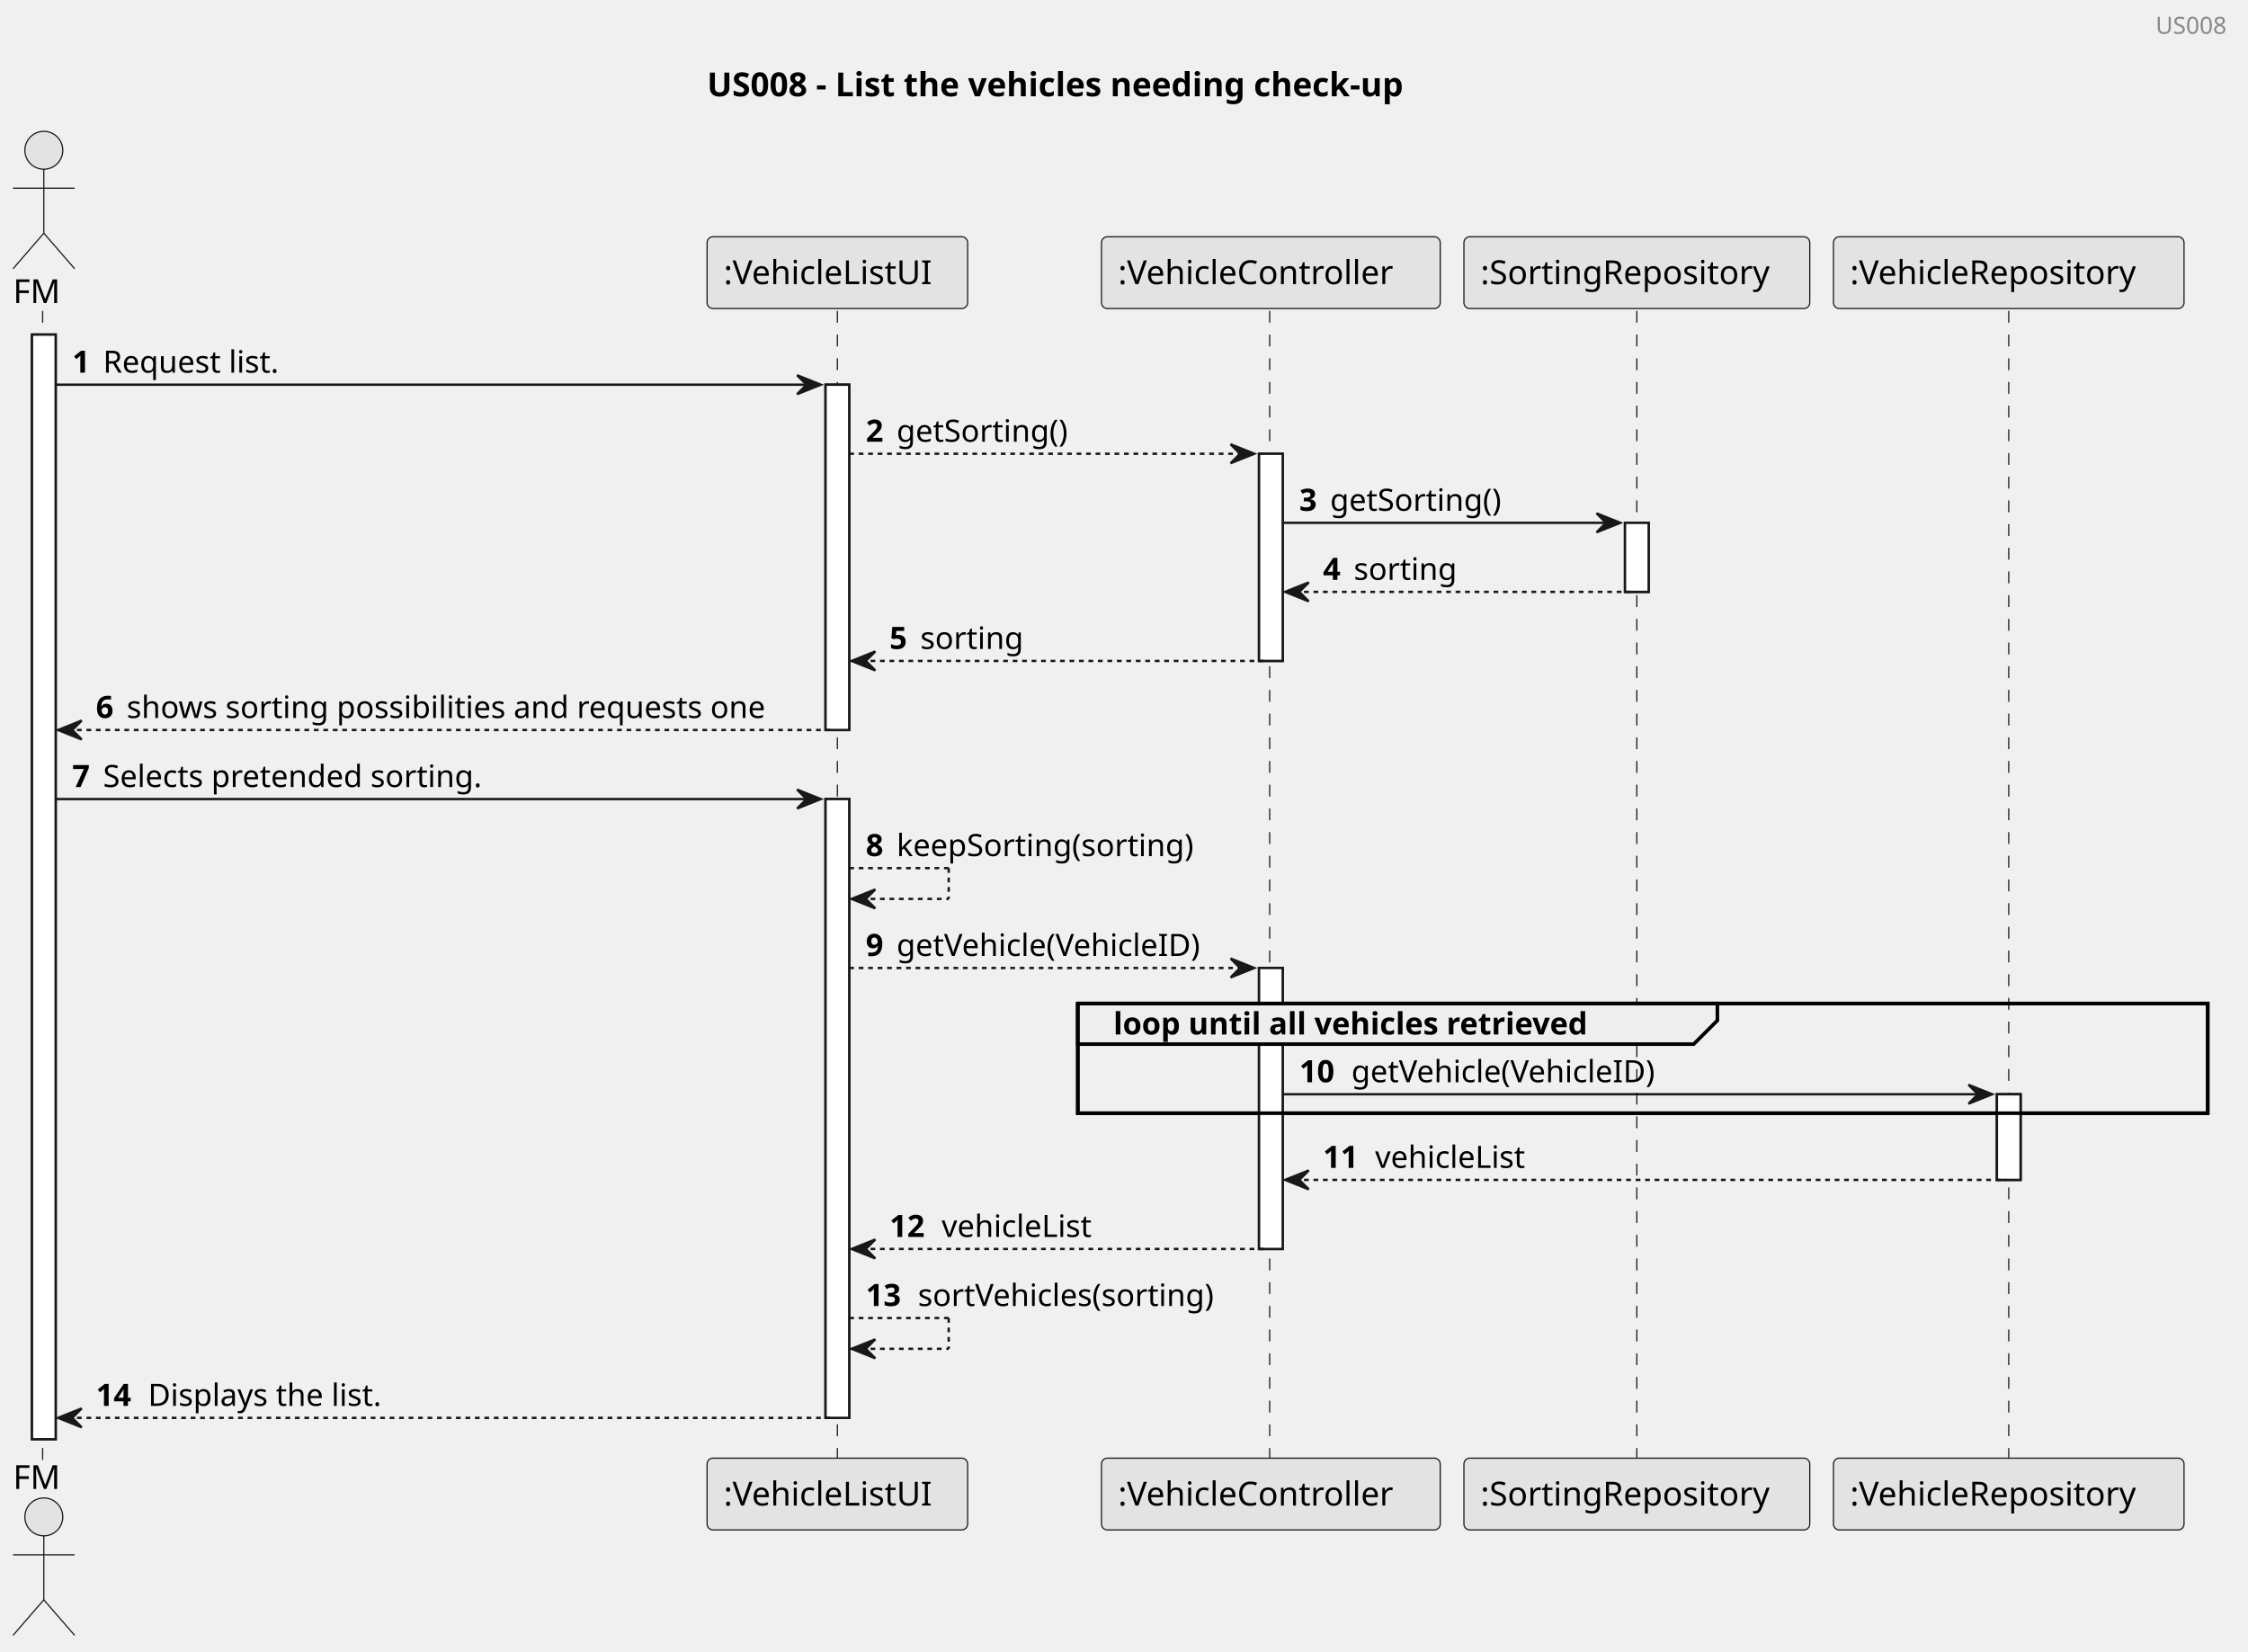
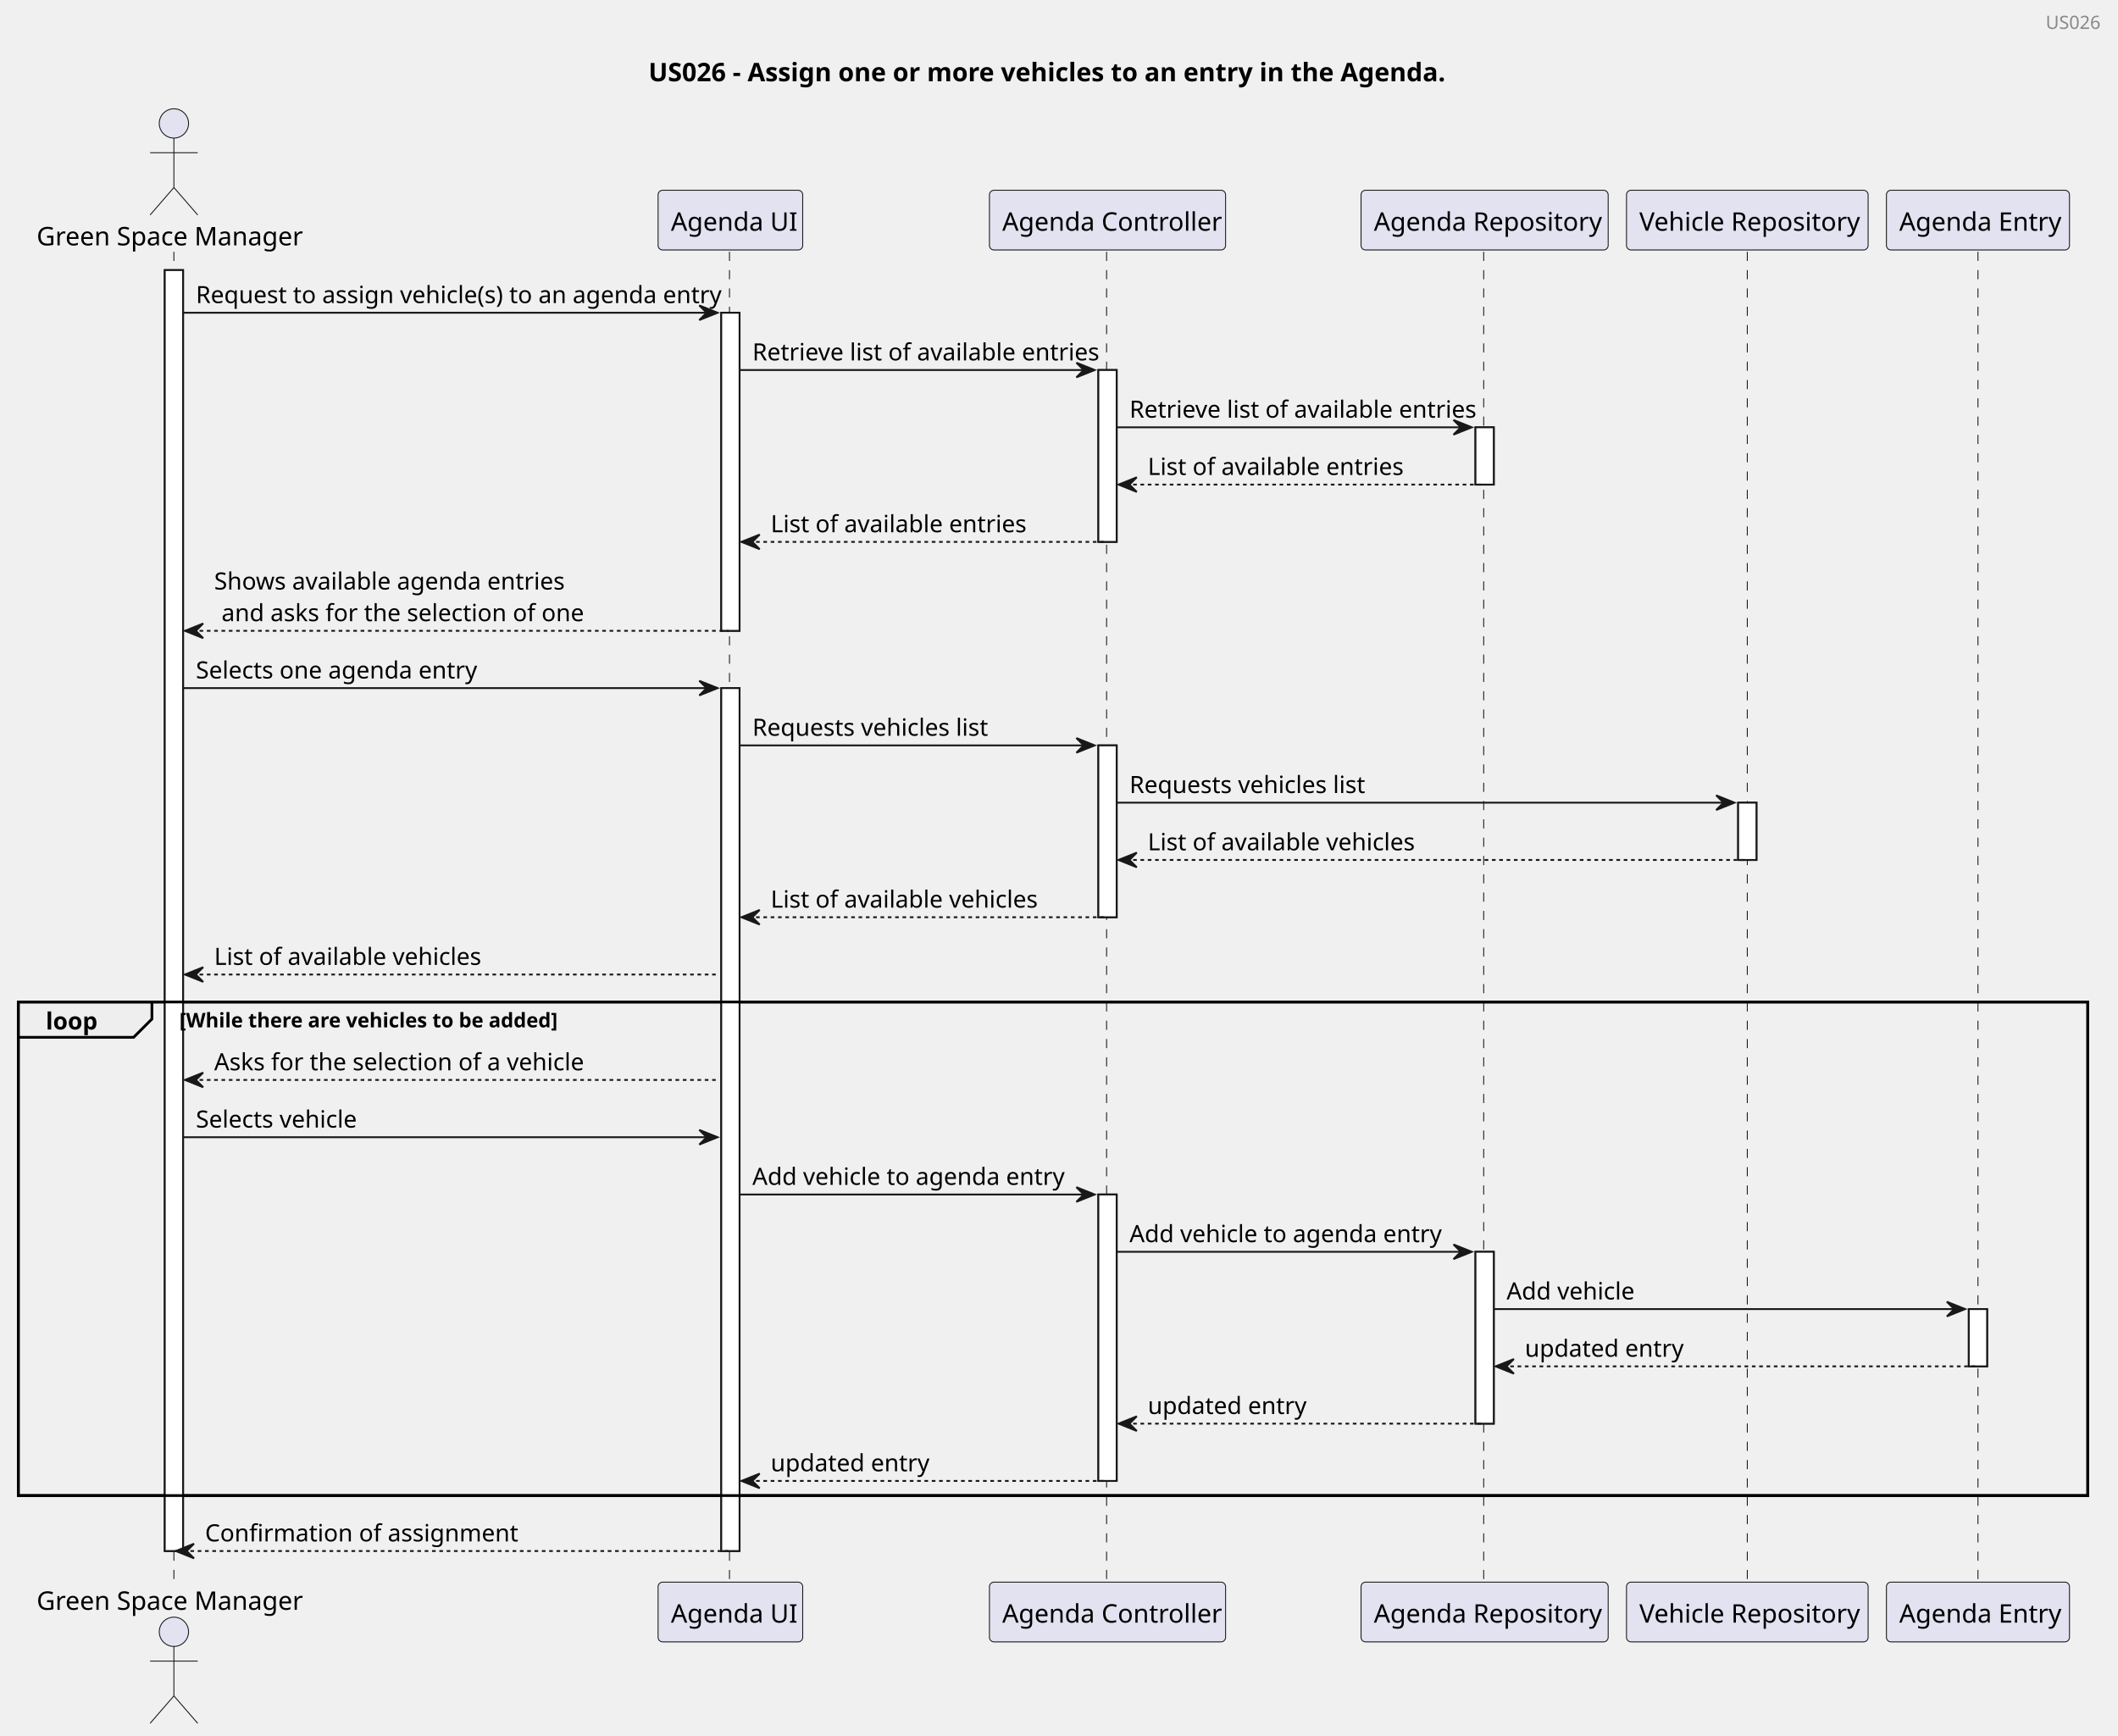
- <svg xmlns="http://www.w3.org/2000/svg" contentStyleType="text/css" height="697px" preserveAspectRatio="none" style="width:949px;height:697px;background:#FFFFFF;" version="1.1" viewBox="0 0 949 697" width="949px" zoomAndPan="magnify">
+ <svg xmlns="http://www.w3.org/2000/svg" contentStyleType="text/css" height="948px" preserveAspectRatio="none" style="width:1157px;height:948px;background:#FFFFFF;" version="1.1" viewBox="0 0 1157 948" width="1157px" zoomAndPan="magnify">
  <defs />
  <g>
-     <text fill="#000000" font-family="sans-serif" font-size="14" font-weight="bold" lengthAdjust="spacing" textLength="344" x="298.5" y="40.636">US008 - List the vehicles needing check-up</text>
-     <rect fill="#FFFFFF" height="466.265" style="stroke:#181818;stroke-width:1.0;" width="10" x="13.5" y="141.234" />
-     <rect fill="#FFFFFF" height="145.755" style="stroke:#181818;stroke-width:1.0;" width="10" x="348.5" y="162.385" />
-     <rect fill="#FFFFFF" height="261.208" style="stroke:#181818;stroke-width:1.0;" width="10" x="348.5" y="337.291" />
-     <rect fill="#FFFFFF" height="87.453" style="stroke:#181818;stroke-width:1.0;" width="10" x="531.5" y="191.536" />
-     <rect fill="#FFFFFF" height="118.604" style="stroke:#181818;stroke-width:1.0;" width="10" x="531.5" y="408.593" />
-     <rect fill="#FFFFFF" height="29.151" style="stroke:#181818;stroke-width:1.0;" width="10" x="686" y="220.687" />
-     <rect fill="#FFFFFF" height="36.151" style="stroke:#181818;stroke-width:1.0;" width="10" x="843" y="461.895" />
-     <rect fill="none" height="46.302" style="stroke:#000000;stroke-width:1.5;" width="477" x="455" y="423.593" />
-     <line style="stroke:#181818;stroke-width:0.5;stroke-dasharray:5.0,5.0;" x1="18" x2="18" y1="131.234" y2="616.499" />
-     <line style="stroke:#181818;stroke-width:0.5;stroke-dasharray:5.0,5.0;" x1="353.5" x2="353.5" y1="131.234" y2="616.499" />
-     <line style="stroke:#181818;stroke-width:0.5;stroke-dasharray:5.0,5.0;" x1="536" x2="536" y1="131.234" y2="616.499" />
-     <line style="stroke:#181818;stroke-width:0.5;stroke-dasharray:5.0,5.0;" x1="691" x2="691" y1="131.234" y2="616.499" />
-     <line style="stroke:#181818;stroke-width:0.5;stroke-dasharray:5.0,5.0;" x1="848" x2="848" y1="131.234" y2="616.499" />
-     <text fill="#000000" font-family="sans-serif" font-size="14" lengthAdjust="spacing" textLength="20" x="5.5" y="127.933">FM</text>
-     <ellipse cx="18.5" cy="63.438" fill="#E3E3E3" rx="8" ry="8" style="stroke:#181818;stroke-width:0.5;" />
-     <path d="M18.5,71.438 L18.5,98.438 M5.5,79.438 L31.5,79.438 M18.5,98.438 L5.5,113.438 M18.5,98.438 L31.5,113.438 " fill="none" style="stroke:#181818;stroke-width:0.5;" />
-     <text fill="#000000" font-family="sans-serif" font-size="14" lengthAdjust="spacing" textLength="20" x="5.5" y="628.495">FM</text>
-     <ellipse cx="18.5" cy="640.296" fill="#E3E3E3" rx="8" ry="8" style="stroke:#181818;stroke-width:0.5;" />
-     <path d="M18.5,648.296 L18.5,675.296 M5.5,656.296 L31.5,656.296 M18.5,675.296 L5.5,690.296 M18.5,675.296 L31.5,690.296 " fill="none" style="stroke:#181818;stroke-width:0.5;" />
-     <rect fill="#E3E3E3" height="30.297" rx="2.5" ry="2.5" style="stroke:#181818;stroke-width:0.5;" width="110" x="298.5" y="99.938" />
-     <text fill="#000000" font-family="sans-serif" font-size="14" lengthAdjust="spacing" textLength="96" x="305.5" y="119.933">:VehicleListUI</text>
-     <rect fill="#E3E3E3" height="30.297" rx="2.5" ry="2.5" style="stroke:#181818;stroke-width:0.5;" width="110" x="298.5" y="615.499" />
-     <text fill="#000000" font-family="sans-serif" font-size="14" lengthAdjust="spacing" textLength="96" x="305.5" y="635.495">:VehicleListUI</text>
-     <rect fill="#E3E3E3" height="30.297" rx="2.5" ry="2.5" style="stroke:#181818;stroke-width:0.5;" width="143" x="465" y="99.938" />
-     <text fill="#000000" font-family="sans-serif" font-size="14" lengthAdjust="spacing" textLength="129" x="472" y="119.933">:VehicleController</text>
-     <rect fill="#E3E3E3" height="30.297" rx="2.5" ry="2.5" style="stroke:#181818;stroke-width:0.5;" width="143" x="465" y="615.499" />
-     <text fill="#000000" font-family="sans-serif" font-size="14" lengthAdjust="spacing" textLength="129" x="472" y="635.495">:VehicleController</text>
-     <rect fill="#E3E3E3" height="30.297" rx="2.5" ry="2.5" style="stroke:#181818;stroke-width:0.5;" width="146" x="618" y="99.938" />
-     <text fill="#000000" font-family="sans-serif" font-size="14" lengthAdjust="spacing" textLength="132" x="625" y="119.933">:SortingRepository</text>
-     <rect fill="#E3E3E3" height="30.297" rx="2.5" ry="2.5" style="stroke:#181818;stroke-width:0.5;" width="146" x="618" y="615.499" />
-     <text fill="#000000" font-family="sans-serif" font-size="14" lengthAdjust="spacing" textLength="132" x="625" y="635.495">:SortingRepository</text>
-     <rect fill="#E3E3E3" height="30.297" rx="2.5" ry="2.5" style="stroke:#181818;stroke-width:0.5;" width="148" x="774" y="99.938" />
-     <text fill="#000000" font-family="sans-serif" font-size="14" lengthAdjust="spacing" textLength="134" x="781" y="119.933">:VehicleRepository</text>
-     <rect fill="#E3E3E3" height="30.297" rx="2.5" ry="2.5" style="stroke:#181818;stroke-width:0.5;" width="148" x="774" y="615.499" />
-     <text fill="#000000" font-family="sans-serif" font-size="14" lengthAdjust="spacing" textLength="134" x="781" y="635.495">:VehicleRepository</text>
-     <rect fill="#FFFFFF" height="466.265" style="stroke:#181818;stroke-width:1.0;" width="10" x="13.5" y="141.234" />
-     <rect fill="#FFFFFF" height="145.755" style="stroke:#181818;stroke-width:1.0;" width="10" x="348.5" y="162.385" />
-     <rect fill="#FFFFFF" height="261.208" style="stroke:#181818;stroke-width:1.0;" width="10" x="348.5" y="337.291" />
-     <rect fill="#FFFFFF" height="87.453" style="stroke:#181818;stroke-width:1.0;" width="10" x="531.5" y="191.536" />
-     <rect fill="#FFFFFF" height="118.604" style="stroke:#181818;stroke-width:1.0;" width="10" x="531.5" y="408.593" />
-     <rect fill="#FFFFFF" height="29.151" style="stroke:#181818;stroke-width:1.0;" width="10" x="686" y="220.687" />
-     <rect fill="#FFFFFF" height="36.151" style="stroke:#181818;stroke-width:1.0;" width="10" x="843" y="461.895" />
-     <polygon fill="#181818" points="336.5,158.385,346.5,162.385,336.5,166.385,340.5,162.385" style="stroke:#181818;stroke-width:1.0;" />
-     <line style="stroke:#181818;stroke-width:1.0;" x1="23.5" x2="342.5" y1="162.385" y2="162.385" />
-     <text fill="#000000" font-family="sans-serif" font-size="13" font-weight="bold" lengthAdjust="spacing" textLength="9" x="30.5" y="157.316">1</text>
-     <text fill="#000000" font-family="sans-serif" font-size="13" lengthAdjust="spacing" textLength="81" x="43.5" y="157.316">Request list.</text>
-     <polygon fill="#181818" points="519.5,187.536,529.5,191.536,519.5,195.536,523.5,191.536" style="stroke:#181818;stroke-width:1.0;" />
-     <line style="stroke:#181818;stroke-width:1.0;stroke-dasharray:2.0,2.0;" x1="358.5" x2="525.5" y1="191.536" y2="191.536" />
-     <text fill="#000000" font-family="sans-serif" font-size="13" font-weight="bold" lengthAdjust="spacing" textLength="9" x="365.5" y="186.467">2</text>
-     <text fill="#000000" font-family="sans-serif" font-size="13" lengthAdjust="spacing" textLength="77" x="378.5" y="186.467">getSorting()</text>
-     <polygon fill="#181818" points="674,216.687,684,220.687,674,224.687,678,220.687" style="stroke:#181818;stroke-width:1.0;" />
-     <line style="stroke:#181818;stroke-width:1.0;" x1="541.5" x2="680" y1="220.687" y2="220.687" />
-     <text fill="#000000" font-family="sans-serif" font-size="13" font-weight="bold" lengthAdjust="spacing" textLength="9" x="548.5" y="215.618">3</text>
-     <text fill="#000000" font-family="sans-serif" font-size="13" lengthAdjust="spacing" textLength="77" x="561.5" y="215.618">getSorting()</text>
-     <polygon fill="#181818" points="552.5,245.838,542.5,249.838,552.5,253.838,548.5,249.838" style="stroke:#181818;stroke-width:1.0;" />
-     <line style="stroke:#181818;stroke-width:1.0;stroke-dasharray:2.0,2.0;" x1="546.5" x2="690" y1="249.838" y2="249.838" />
-     <text fill="#000000" font-family="sans-serif" font-size="13" font-weight="bold" lengthAdjust="spacing" textLength="9" x="558.5" y="244.769">4</text>
-     <text fill="#000000" font-family="sans-serif" font-size="13" lengthAdjust="spacing" textLength="45" x="571.5" y="244.769">sorting</text>
-     <polygon fill="#181818" points="369.5,274.989,359.5,278.989,369.5,282.989,365.5,278.989" style="stroke:#181818;stroke-width:1.0;" />
-     <line style="stroke:#181818;stroke-width:1.0;stroke-dasharray:2.0,2.0;" x1="363.5" x2="535.5" y1="278.989" y2="278.989" />
-     <text fill="#000000" font-family="sans-serif" font-size="13" font-weight="bold" lengthAdjust="spacing" textLength="9" x="375.5" y="273.92">5</text>
-     <text fill="#000000" font-family="sans-serif" font-size="13" lengthAdjust="spacing" textLength="45" x="388.5" y="273.92">sorting</text>
-     <polygon fill="#181818" points="34.5,304.14,24.5,308.14,34.5,312.14,30.5,308.14" style="stroke:#181818;stroke-width:1.0;" />
-     <line style="stroke:#181818;stroke-width:1.0;stroke-dasharray:2.0,2.0;" x1="28.5" x2="352.5" y1="308.14" y2="308.14" />
-     <text fill="#000000" font-family="sans-serif" font-size="13" font-weight="bold" lengthAdjust="spacing" textLength="9" x="40.5" y="303.071">6</text>
-     <text fill="#000000" font-family="sans-serif" font-size="13" lengthAdjust="spacing" textLength="288" x="53.5" y="303.071">shows sorting possibilities and requests one</text>
-     <polygon fill="#181818" points="336.5,333.291,346.5,337.291,336.5,341.291,340.5,337.291" style="stroke:#181818;stroke-width:1.0;" />
-     <line style="stroke:#181818;stroke-width:1.0;" x1="23.5" x2="342.5" y1="337.291" y2="337.291" />
-     <text fill="#000000" font-family="sans-serif" font-size="13" font-weight="bold" lengthAdjust="spacing" textLength="9" x="30.5" y="332.222">7</text>
-     <text fill="#000000" font-family="sans-serif" font-size="13" lengthAdjust="spacing" textLength="170" x="43.5" y="332.222">Selects pretended sorting.</text>
-     <line style="stroke:#181818;stroke-width:1.0;stroke-dasharray:2.0,2.0;" x1="358.5" x2="400.5" y1="366.442" y2="366.442" />
-     <line style="stroke:#181818;stroke-width:1.0;stroke-dasharray:2.0,2.0;" x1="400.5" x2="400.5" y1="366.442" y2="379.442" />
-     <line style="stroke:#181818;stroke-width:1.0;stroke-dasharray:2.0,2.0;" x1="359.5" x2="400.5" y1="379.442" y2="379.442" />
-     <polygon fill="#181818" points="369.5,375.442,359.5,379.442,369.5,383.442,365.5,379.442" style="stroke:#181818;stroke-width:1.0;" />
-     <text fill="#000000" font-family="sans-serif" font-size="13" font-weight="bold" lengthAdjust="spacing" textLength="9" x="365.5" y="361.373">8</text>
-     <text fill="#000000" font-family="sans-serif" font-size="13" lengthAdjust="spacing" textLength="133" x="378.5" y="361.373">keepSorting(sorting)</text>
-     <polygon fill="#181818" points="519.5,404.593,529.5,408.593,519.5,412.593,523.5,408.593" style="stroke:#181818;stroke-width:1.0;" />
-     <line style="stroke:#181818;stroke-width:1.0;stroke-dasharray:2.0,2.0;" x1="358.5" x2="525.5" y1="408.593" y2="408.593" />
-     <text fill="#000000" font-family="sans-serif" font-size="13" font-weight="bold" lengthAdjust="spacing" textLength="9" x="365.5" y="403.524">9</text>
-     <text fill="#000000" font-family="sans-serif" font-size="13" lengthAdjust="spacing" textLength="141" x="378.5" y="403.524">getVehicle(VehicleID)</text>
-     <path d="M455,423.593 L725,423.593 L725,430.744 L715,440.744 L455,440.744 L455,423.593 " fill="#EEEEEE" style="stroke:#000000;stroke-width:1.5;" />
-     <rect fill="none" height="46.302" style="stroke:#000000;stroke-width:1.5;" width="477" x="455" y="423.593" />
-     <text fill="#000000" font-family="sans-serif" font-size="13" font-weight="bold" lengthAdjust="spacing" textLength="225" x="470" y="436.675">loop until all vehicles retrieved</text>
-     <polygon fill="#181818" points="831,457.895,841,461.895,831,465.895,835,461.895" style="stroke:#181818;stroke-width:1.0;" />
-     <line style="stroke:#181818;stroke-width:1.0;" x1="541.5" x2="837" y1="461.895" y2="461.895" />
-     <text fill="#000000" font-family="sans-serif" font-size="13" font-weight="bold" lengthAdjust="spacing" textLength="18" x="548.5" y="456.826">10</text>
-     <text fill="#000000" font-family="sans-serif" font-size="13" lengthAdjust="spacing" textLength="141" x="570.5" y="456.826">getVehicle(VehicleID)</text>
-     <polygon fill="#181818" points="552.5,494.046,542.5,498.046,552.5,502.046,548.5,498.046" style="stroke:#181818;stroke-width:1.0;" />
-     <line style="stroke:#181818;stroke-width:1.0;stroke-dasharray:2.0,2.0;" x1="546.5" x2="847" y1="498.046" y2="498.046" />
-     <text fill="#000000" font-family="sans-serif" font-size="13" font-weight="bold" lengthAdjust="spacing" textLength="18" x="558.5" y="492.977">11</text>
-     <text fill="#000000" font-family="sans-serif" font-size="13" lengthAdjust="spacing" textLength="70" x="580.5" y="492.977">vehicleList</text>
-     <polygon fill="#181818" points="369.5,523.197,359.5,527.197,369.5,531.197,365.5,527.197" style="stroke:#181818;stroke-width:1.0;" />
-     <line style="stroke:#181818;stroke-width:1.0;stroke-dasharray:2.0,2.0;" x1="363.5" x2="535.5" y1="527.197" y2="527.197" />
-     <text fill="#000000" font-family="sans-serif" font-size="13" font-weight="bold" lengthAdjust="spacing" textLength="18" x="375.5" y="522.128">12</text>
-     <text fill="#000000" font-family="sans-serif" font-size="13" lengthAdjust="spacing" textLength="70" x="397.5" y="522.128">vehicleList</text>
-     <line style="stroke:#181818;stroke-width:1.0;stroke-dasharray:2.0,2.0;" x1="358.5" x2="400.5" y1="556.348" y2="556.348" />
-     <line style="stroke:#181818;stroke-width:1.0;stroke-dasharray:2.0,2.0;" x1="400.5" x2="400.5" y1="556.348" y2="569.348" />
-     <line style="stroke:#181818;stroke-width:1.0;stroke-dasharray:2.0,2.0;" x1="359.5" x2="400.5" y1="569.348" y2="569.348" />
-     <polygon fill="#181818" points="369.5,565.348,359.5,569.348,369.5,573.348,365.5,569.348" style="stroke:#181818;stroke-width:1.0;" />
-     <text fill="#000000" font-family="sans-serif" font-size="13" font-weight="bold" lengthAdjust="spacing" textLength="18" x="365.5" y="551.279">13</text>
-     <text fill="#000000" font-family="sans-serif" font-size="13" lengthAdjust="spacing" textLength="135" x="387.5" y="551.279">sortVehicles(sorting)</text>
-     <polygon fill="#181818" points="34.5,594.499,24.5,598.499,34.5,602.499,30.5,598.499" style="stroke:#181818;stroke-width:1.0;" />
-     <line style="stroke:#181818;stroke-width:1.0;stroke-dasharray:2.0,2.0;" x1="28.5" x2="352.5" y1="598.499" y2="598.499" />
-     <text fill="#000000" font-family="sans-serif" font-size="13" font-weight="bold" lengthAdjust="spacing" textLength="18" x="40.5" y="593.43">14</text>
-     <text fill="#000000" font-family="sans-serif" font-size="13" lengthAdjust="spacing" textLength="109" x="62.5" y="593.43">Displays the list.</text>
-     <text fill="#888888" font-family="sans-serif" font-size="10" lengthAdjust="spacing" textLength="31" x="910" y="14.282">US008</text>
+     <text fill="#000000" font-family="sans-serif" font-size="14" font-weight="bold" lengthAdjust="spacing" textLength="441" x="354.25" y="44.408">US026 - Assign one or more vehicles to an entry in the Agenda.</text>
+     <rect fill="#FFFFFF" height="699.693" style="stroke:#181818;stroke-width:1.0;" width="10" x="90" y="147.543" />
+     <rect fill="#FFFFFF" height="173.746" style="stroke:#181818;stroke-width:1.0;" width="10" x="394" y="170.834" />
+     <rect fill="#FFFFFF" height="471.365" style="stroke:#181818;stroke-width:1.0;" width="10" x="394" y="375.871" />
+     <rect fill="#FFFFFF" height="93.873" style="stroke:#181818;stroke-width:1.0;" width="10" x="600" y="202.125" />
+     <rect fill="#FFFFFF" height="93.873" style="stroke:#181818;stroke-width:1.0;" width="10" x="600" y="407.162" />
+     <rect fill="#FFFFFF" height="156.455" style="stroke:#181818;stroke-width:1.0;" width="10" x="600" y="652.49" />
+     <rect fill="#FFFFFF" height="31.291" style="stroke:#181818;stroke-width:1.0;" width="10" x="806" y="233.416" />
+     <rect fill="#FFFFFF" height="93.873" style="stroke:#181818;stroke-width:1.0;" width="10" x="806" y="683.781" />
+     <rect fill="#FFFFFF" height="31.291" style="stroke:#181818;stroke-width:1.0;" width="10" x="949.5" y="438.453" />
+     <rect fill="#FFFFFF" height="31.291" style="stroke:#181818;stroke-width:1.0;" width="10" x="1075.5" y="715.072" />
+     <rect fill="none" height="269.619" style="stroke:#000000;stroke-width:1.5;" width="1130.5" x="10" y="547.326" />
+     <line style="stroke:#181818;stroke-width:0.5;stroke-dasharray:5.0,5.0;" x1="95" x2="95" y1="137.543" y2="865.236" />
+     <line style="stroke:#181818;stroke-width:0.5;stroke-dasharray:5.0,5.0;" x1="398.5" x2="398.5" y1="137.543" y2="865.236" />
+     <line style="stroke:#181818;stroke-width:0.5;stroke-dasharray:5.0,5.0;" x1="604.5" x2="604.5" y1="137.543" y2="865.236" />
+     <line style="stroke:#181818;stroke-width:0.5;stroke-dasharray:5.0,5.0;" x1="810.5" x2="810.5" y1="137.543" y2="865.236" />
+     <line style="stroke:#181818;stroke-width:0.5;stroke-dasharray:5.0,5.0;" x1="954.5" x2="954.5" y1="137.543" y2="865.236" />
+     <line style="stroke:#181818;stroke-width:0.5;stroke-dasharray:5.0,5.0;" x1="1080.5" x2="1080.5" y1="137.543" y2="865.236" />
+     <text fill="#000000" font-family="sans-serif" font-size="14" lengthAdjust="spacing" textLength="144" x="20" y="134.029">Green Space Manager</text>
+     <ellipse cx="95" cy="67.422" fill="#E2E2F0" rx="8" ry="8" style="stroke:#181818;stroke-width:0.5;" />
+     <path d="M95,75.422 L95,102.422 M82,83.422 L108,83.422 M95,102.422 L82,117.422 M95,102.422 L108,117.422 " fill="none" style="stroke:#181818;stroke-width:0.5;" />
+     <text fill="#000000" font-family="sans-serif" font-size="14" lengthAdjust="spacing" textLength="144" x="20" y="879.344">Green Space Manager</text>
+     <ellipse cx="95" cy="891.357" fill="#E2E2F0" rx="8" ry="8" style="stroke:#181818;stroke-width:0.5;" />
+     <path d="M95,899.357 L95,926.357 M82,907.357 L108,907.357 M95,926.357 L82,941.357 M95,926.357 L108,941.357 " fill="none" style="stroke:#181818;stroke-width:0.5;" />
+     <rect fill="#E2E2F0" height="32.621" rx="2.5" ry="2.5" style="stroke:#181818;stroke-width:0.5;" width="79" x="359.5" y="103.922" />
+     <text fill="#000000" font-family="sans-serif" font-size="14" lengthAdjust="spacing" textLength="65" x="366.5" y="126.029">Agenda UI</text>
+     <rect fill="#E2E2F0" height="32.621" rx="2.5" ry="2.5" style="stroke:#181818;stroke-width:0.5;" width="79" x="359.5" y="864.236" />
+     <text fill="#000000" font-family="sans-serif" font-size="14" lengthAdjust="spacing" textLength="65" x="366.5" y="886.344">Agenda UI</text>
+     <rect fill="#E2E2F0" height="32.621" rx="2.5" ry="2.5" style="stroke:#181818;stroke-width:0.5;" width="129" x="540.5" y="103.922" />
+     <text fill="#000000" font-family="sans-serif" font-size="14" lengthAdjust="spacing" textLength="115" x="547.5" y="126.029">Agenda Controller</text>
+     <rect fill="#E2E2F0" height="32.621" rx="2.5" ry="2.5" style="stroke:#181818;stroke-width:0.5;" width="129" x="540.5" y="864.236" />
+     <text fill="#000000" font-family="sans-serif" font-size="14" lengthAdjust="spacing" textLength="115" x="547.5" y="886.344">Agenda Controller</text>
+     <rect fill="#E2E2F0" height="32.621" rx="2.5" ry="2.5" style="stroke:#181818;stroke-width:0.5;" width="135" x="743.5" y="103.922" />
+     <text fill="#000000" font-family="sans-serif" font-size="14" lengthAdjust="spacing" textLength="121" x="750.5" y="126.029">Agenda Repository</text>
+     <rect fill="#E2E2F0" height="32.621" rx="2.5" ry="2.5" style="stroke:#181818;stroke-width:0.5;" width="135" x="743.5" y="864.236" />
+     <text fill="#000000" font-family="sans-serif" font-size="14" lengthAdjust="spacing" textLength="121" x="750.5" y="886.344">Agenda Repository</text>
+     <rect fill="#E2E2F0" height="32.621" rx="2.5" ry="2.5" style="stroke:#181818;stroke-width:0.5;" width="132" x="888.5" y="103.922" />
+     <text fill="#000000" font-family="sans-serif" font-size="14" lengthAdjust="spacing" textLength="118" x="895.5" y="126.029">Vehicle Repository</text>
+     <rect fill="#E2E2F0" height="32.621" rx="2.5" ry="2.5" style="stroke:#181818;stroke-width:0.5;" width="132" x="888.5" y="864.236" />
+     <text fill="#000000" font-family="sans-serif" font-size="14" lengthAdjust="spacing" textLength="118" x="895.5" y="886.344">Vehicle Repository</text>
+     <rect fill="#E2E2F0" height="32.621" rx="2.5" ry="2.5" style="stroke:#181818;stroke-width:0.5;" width="100" x="1030.5" y="103.922" />
+     <text fill="#000000" font-family="sans-serif" font-size="14" lengthAdjust="spacing" textLength="86" x="1037.5" y="126.029">Agenda Entry</text>
+     <rect fill="#E2E2F0" height="32.621" rx="2.5" ry="2.5" style="stroke:#181818;stroke-width:0.5;" width="100" x="1030.5" y="864.236" />
+     <text fill="#000000" font-family="sans-serif" font-size="14" lengthAdjust="spacing" textLength="86" x="1037.5" y="886.344">Agenda Entry</text>
+     <rect fill="#FFFFFF" height="699.693" style="stroke:#181818;stroke-width:1.0;" width="10" x="90" y="147.543" />
+     <rect fill="#FFFFFF" height="173.746" style="stroke:#181818;stroke-width:1.0;" width="10" x="394" y="170.834" />
+     <rect fill="#FFFFFF" height="471.365" style="stroke:#181818;stroke-width:1.0;" width="10" x="394" y="375.871" />
+     <rect fill="#FFFFFF" height="93.873" style="stroke:#181818;stroke-width:1.0;" width="10" x="600" y="202.125" />
+     <rect fill="#FFFFFF" height="93.873" style="stroke:#181818;stroke-width:1.0;" width="10" x="600" y="407.162" />
+     <rect fill="#FFFFFF" height="156.455" style="stroke:#181818;stroke-width:1.0;" width="10" x="600" y="652.49" />
+     <rect fill="#FFFFFF" height="31.291" style="stroke:#181818;stroke-width:1.0;" width="10" x="806" y="233.416" />
+     <rect fill="#FFFFFF" height="93.873" style="stroke:#181818;stroke-width:1.0;" width="10" x="806" y="683.781" />
+     <rect fill="#FFFFFF" height="31.291" style="stroke:#181818;stroke-width:1.0;" width="10" x="949.5" y="438.453" />
+     <rect fill="#FFFFFF" height="31.291" style="stroke:#181818;stroke-width:1.0;" width="10" x="1075.5" y="715.072" />
+     <polygon fill="#181818" points="382,166.834,392,170.834,382,174.834,386,170.834" style="stroke:#181818;stroke-width:1.0;" />
+     <line style="stroke:#181818;stroke-width:1.0;" x1="100" x2="388" y1="170.834" y2="170.834" />
+     <text fill="#000000" font-family="sans-serif" font-size="13" lengthAdjust="spacing" textLength="275" x="107" y="165.571">Request to assign vehicle(s) to an agenda entry</text>
+     <polygon fill="#181818" points="588,198.125,598,202.125,588,206.125,592,202.125" style="stroke:#181818;stroke-width:1.0;" />
+     <line style="stroke:#181818;stroke-width:1.0;" x1="404" x2="594" y1="202.125" y2="202.125" />
+     <text fill="#000000" font-family="sans-serif" font-size="13" lengthAdjust="spacing" textLength="177" x="411" y="196.862">Retrieve list of available entries</text>
+     <polygon fill="#181818" points="794,229.416,804,233.416,794,237.416,798,233.416" style="stroke:#181818;stroke-width:1.0;" />
+     <line style="stroke:#181818;stroke-width:1.0;" x1="610" x2="800" y1="233.416" y2="233.416" />
+     <text fill="#000000" font-family="sans-serif" font-size="13" lengthAdjust="spacing" textLength="177" x="617" y="228.153">Retrieve list of available entries</text>
+     <polygon fill="#181818" points="621,260.707,611,264.707,621,268.707,617,264.707" style="stroke:#181818;stroke-width:1.0;" />
+     <line style="stroke:#181818;stroke-width:1.0;stroke-dasharray:2.0,2.0;" x1="615" x2="810" y1="264.707" y2="264.707" />
+     <text fill="#000000" font-family="sans-serif" font-size="13" lengthAdjust="spacing" textLength="131" x="627" y="259.444">List of available entries</text>
+     <polygon fill="#181818" points="415,291.998,405,295.998,415,299.998,411,295.998" style="stroke:#181818;stroke-width:1.0;" />
+     <line style="stroke:#181818;stroke-width:1.0;stroke-dasharray:2.0,2.0;" x1="409" x2="604" y1="295.998" y2="295.998" />
+     <text fill="#000000" font-family="sans-serif" font-size="13" lengthAdjust="spacing" textLength="131" x="421" y="290.735">List of available entries</text>
+     <polygon fill="#181818" points="111,340.58,101,344.58,111,348.58,107,344.58" style="stroke:#181818;stroke-width:1.0;" />
+     <line style="stroke:#181818;stroke-width:1.0;stroke-dasharray:2.0,2.0;" x1="105" x2="398" y1="344.58" y2="344.58" />
+     <text fill="#000000" font-family="sans-serif" font-size="13" lengthAdjust="spacing" textLength="181" x="117" y="322.026">Shows available agenda entries</text>
+     <text fill="#000000" font-family="sans-serif" font-size="13" lengthAdjust="spacing" textLength="188" x="121" y="339.317">and asks for the selection of one</text>
+     <polygon fill="#181818" points="382,371.871,392,375.871,382,379.871,386,375.871" style="stroke:#181818;stroke-width:1.0;" />
+     <line style="stroke:#181818;stroke-width:1.0;" x1="100" x2="388" y1="375.871" y2="375.871" />
+     <text fill="#000000" font-family="sans-serif" font-size="13" lengthAdjust="spacing" textLength="148" x="107" y="370.608">Selects one agenda entry</text>
+     <polygon fill="#181818" points="588,403.162,598,407.162,588,411.162,592,407.162" style="stroke:#181818;stroke-width:1.0;" />
+     <line style="stroke:#181818;stroke-width:1.0;" x1="404" x2="594" y1="407.162" y2="407.162" />
+     <text fill="#000000" font-family="sans-serif" font-size="13" lengthAdjust="spacing" textLength="126" x="411" y="401.899">Requests vehicles list</text>
+     <polygon fill="#181818" points="937.5,434.453,947.5,438.453,937.5,442.453,941.5,438.453" style="stroke:#181818;stroke-width:1.0;" />
+     <line style="stroke:#181818;stroke-width:1.0;" x1="610" x2="943.5" y1="438.453" y2="438.453" />
+     <text fill="#000000" font-family="sans-serif" font-size="13" lengthAdjust="spacing" textLength="126" x="617" y="433.19">Requests vehicles list</text>
+     <polygon fill="#181818" points="621,465.744,611,469.744,621,473.744,617,469.744" style="stroke:#181818;stroke-width:1.0;" />
+     <line style="stroke:#181818;stroke-width:1.0;stroke-dasharray:2.0,2.0;" x1="615" x2="953.5" y1="469.744" y2="469.744" />
+     <text fill="#000000" font-family="sans-serif" font-size="13" lengthAdjust="spacing" textLength="138" x="627" y="464.481">List of available vehicles</text>
+     <polygon fill="#181818" points="415,497.035,405,501.035,415,505.035,411,501.035" style="stroke:#181818;stroke-width:1.0;" />
+     <line style="stroke:#181818;stroke-width:1.0;stroke-dasharray:2.0,2.0;" x1="409" x2="604" y1="501.035" y2="501.035" />
+     <text fill="#000000" font-family="sans-serif" font-size="13" lengthAdjust="spacing" textLength="138" x="421" y="495.772">List of available vehicles</text>
+     <polygon fill="#181818" points="111,528.326,101,532.326,111,536.326,107,532.326" style="stroke:#181818;stroke-width:1.0;" />
+     <line style="stroke:#181818;stroke-width:1.0;stroke-dasharray:2.0,2.0;" x1="105" x2="393" y1="532.326" y2="532.326" />
+     <text fill="#000000" font-family="sans-serif" font-size="13" lengthAdjust="spacing" textLength="138" x="117" y="527.063">List of available vehicles</text>
+     <path d="M10,547.326 L83,547.326 L83,556.617 L73,566.617 L10,566.617 L10,547.326 " fill="#EEEEEE" style="stroke:#000000;stroke-width:1.5;" />
+     <rect fill="none" height="269.619" style="stroke:#000000;stroke-width:1.5;" width="1130.5" x="10" y="547.326" />
+     <text fill="#000000" font-family="sans-serif" font-size="13" font-weight="bold" lengthAdjust="spacing" textLength="28" x="25" y="562.355">loop</text>
+     <text fill="#000000" font-family="sans-serif" font-size="11" font-weight="bold" lengthAdjust="spacing" textLength="209" x="98" y="561.196">[While there are vehicles to be added]</text>
+     <polygon fill="#181818" points="111,585.908,101,589.908,111,593.908,107,589.908" style="stroke:#181818;stroke-width:1.0;" />
+     <line style="stroke:#181818;stroke-width:1.0;stroke-dasharray:2.0,2.0;" x1="105" x2="393" y1="589.908" y2="589.908" />
+     <text fill="#000000" font-family="sans-serif" font-size="13" lengthAdjust="spacing" textLength="194" x="117" y="584.645">Asks for the selection of a vehicle</text>
+     <polygon fill="#181818" points="382,617.199,392,621.199,382,625.199,386,621.199" style="stroke:#181818;stroke-width:1.0;" />
+     <line style="stroke:#181818;stroke-width:1.0;" x1="100" x2="388" y1="621.199" y2="621.199" />
+     <text fill="#000000" font-family="sans-serif" font-size="13" lengthAdjust="spacing" textLength="87" x="107" y="615.937">Selects vehicle</text>
+     <polygon fill="#181818" points="588,648.49,598,652.49,588,656.49,592,652.49" style="stroke:#181818;stroke-width:1.0;" />
+     <line style="stroke:#181818;stroke-width:1.0;" x1="404" x2="594" y1="652.49" y2="652.49" />
+     <text fill="#000000" font-family="sans-serif" font-size="13" lengthAdjust="spacing" textLength="160" x="411" y="647.227">Add vehicle to agenda entry</text>
+     <polygon fill="#181818" points="794,679.781,804,683.781,794,687.781,798,683.781" style="stroke:#181818;stroke-width:1.0;" />
+     <line style="stroke:#181818;stroke-width:1.0;" x1="610" x2="800" y1="683.781" y2="683.781" />
+     <text fill="#000000" font-family="sans-serif" font-size="13" lengthAdjust="spacing" textLength="160" x="617" y="678.519">Add vehicle to agenda entry</text>
+     <polygon fill="#181818" points="1063.5,711.072,1073.5,715.072,1063.5,719.072,1067.5,715.072" style="stroke:#181818;stroke-width:1.0;" />
+     <line style="stroke:#181818;stroke-width:1.0;" x1="816" x2="1069.5" y1="715.072" y2="715.072" />
+     <text fill="#000000" font-family="sans-serif" font-size="13" lengthAdjust="spacing" textLength="66" x="823" y="709.81">Add vehicle</text>
+     <polygon fill="#181818" points="827,742.363,817,746.363,827,750.363,823,746.363" style="stroke:#181818;stroke-width:1.0;" />
+     <line style="stroke:#181818;stroke-width:1.0;stroke-dasharray:2.0,2.0;" x1="821" x2="1079.5" y1="746.363" y2="746.363" />
+     <text fill="#000000" font-family="sans-serif" font-size="13" lengthAdjust="spacing" textLength="79" x="833" y="741.101">updated entry</text>
+     <polygon fill="#181818" points="621,773.654,611,777.654,621,781.654,617,777.654" style="stroke:#181818;stroke-width:1.0;" />
+     <line style="stroke:#181818;stroke-width:1.0;stroke-dasharray:2.0,2.0;" x1="615" x2="810" y1="777.654" y2="777.654" />
+     <text fill="#000000" font-family="sans-serif" font-size="13" lengthAdjust="spacing" textLength="79" x="627" y="772.392">updated entry</text>
+     <polygon fill="#181818" points="415,804.945,405,808.945,415,812.945,411,808.945" style="stroke:#181818;stroke-width:1.0;" />
+     <line style="stroke:#181818;stroke-width:1.0;stroke-dasharray:2.0,2.0;" x1="409" x2="604" y1="808.945" y2="808.945" />
+     <text fill="#000000" font-family="sans-serif" font-size="13" lengthAdjust="spacing" textLength="79" x="421" y="803.683">updated entry</text>
+     <polygon fill="#181818" points="106,843.236,96,847.236,106,851.236,102,847.236" style="stroke:#181818;stroke-width:1.0;" />
+     <line style="stroke:#181818;stroke-width:1.0;stroke-dasharray:2.0,2.0;" x1="100" x2="398" y1="847.236" y2="847.236" />
+     <text fill="#000000" font-family="sans-serif" font-size="13" lengthAdjust="spacing" textLength="157" x="112" y="841.974">Confirmation of assignment</text>
+     <text fill="#888888" font-family="sans-serif" font-size="10" lengthAdjust="spacing" textLength="32" x="1117.5" y="15.791">US026</text>
  </g>
</svg>
